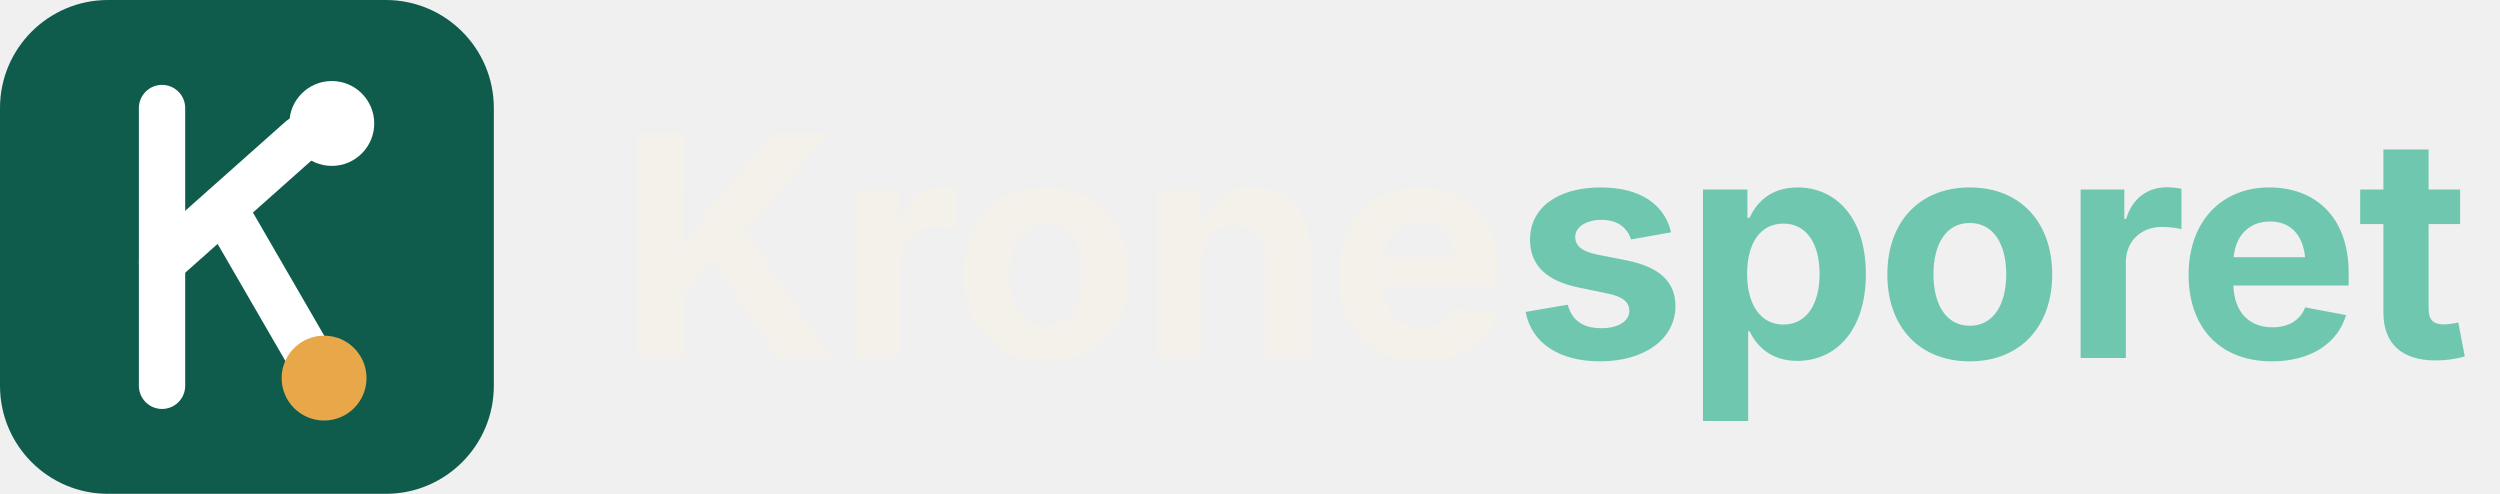
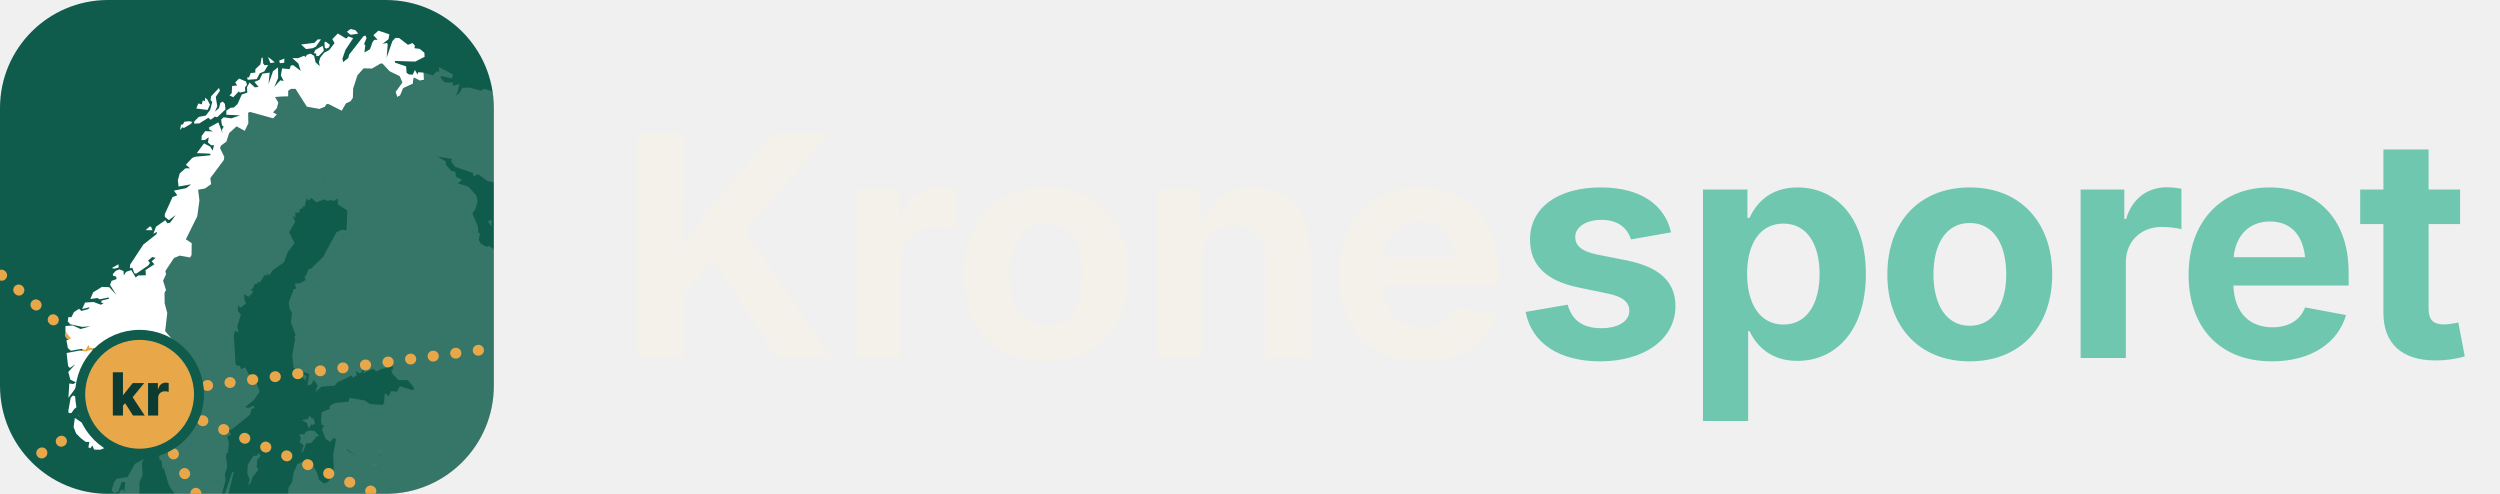
<svg xmlns="http://www.w3.org/2000/svg" viewBox="0 0 324 64" width="324" height="64">
  <g>
-     <rect width="64" height="64" rx="14" fill="#0f5c4d" />
-     <g fill="none" stroke="#fff" stroke-width="6" stroke-linecap="round" stroke-linejoin="round">
-       <path d="M21 14 V50" />
-       <path d="M21 34 L39 18" />
-       <path d="M29 27 L40 46" />
+     <defs>
+       <clipPath id="ks-ikon">
+         <rect width="64" height="64" rx="14" />
+       </clipPath>
+     </defs>
+     <g clip-path="url(#ks-ikon)">
+       <rect width="64" height="64" fill="#0f5c4d" />
+       <path d="M33.79 59.06L33.33 59.60L33.28 60.52L33.50 60.87L32.72 61.85L32.48 62.62L32.13 62.86L32.38 62.18L32.06 61.40L32.11 60.22L32.83 59.08L33.31 59.06L33.48 58.72ZM29.24 65.48L29.06 65.67L29.01 65.39L29.03 64.32L30.13 61.10L30.29 61.20ZM20.04 54.06L20.19 54.59L20.50 54.53L20.77 53.01L20.56 51.76L21.01 50.63L21.44 50.42L22.01 49.62L22.19 48.19L21.66 45.90L22.40 45.66L22.71 44.44L21.41 42.91L21.68 40.57L21.34 39.29L21.33 37.92L21.52 37.59L21.14 36.38L21.52 35.55L21.44 35.12L22.55 33.44L23.29 33.13L24.64 33.38L24.83 33.04L24.85 31.51L24.09 31.02L25.57 28.03L25.85 25.98L25.68 24.59L26.57 24.43L27.37 23.86L27.26 23.09L29.01 20.74L29.07 20.33L28.52 19.20L28.64 18.87L29.34 18.36L29.70 17.25L30.66 16.38L31.72 16.96L32.19 15.98L32.16 14.62L32.41 14.51L35.40 15.34L35.88 14.83L35.39 14.56L35.88 14.02L36.07 13.29L35.65 12.57L36.56 12.51L37.05 12.75L37.09 13.05L39.02 14.65L40.56 15.29L41.14 16.25L41.39 16.27L41.96 17.00L41.71 17.33L41.63 19.06L42.13 19.21L41.97 20.43L42.58 21.76L42.07 23.13L42.07 24.07L42.60 24.87L42.88 25.93L42.41 26.03L42.05 25.84L41.00 26.22L40.36 25.66L39.99 25.98L39.74 25.70L39.48 26.80L39.18 26.74L39.29 26.99L38.88 27.07L38.81 27.52L38.25 27.59L38.33 28.19L37.97 27.96L38.26 28.76L37.48 30.08L38.17 31.51L37.27 32.70L36.81 33.99L35.29 35.05L34.95 35.67L34.56 35.48L34.55 35.83L34.29 35.61L33.72 36.60L33.33 36.53L33.41 36.73L32.95 36.85L32.82 37.33L32.43 37.61L32.77 37.64L32.70 38.03L32.18 38.47L31.65 38.12L31.70 39.01L31.94 39.25L31.24 39.87L30.82 39.63L30.85 40.36L31.22 40.78L30.75 42.30L30.91 43.06L30.43 42.90L30.31 43.52L30.53 47.15L30.73 47.40L31.07 47.39L31.26 47.84L31.79 47.61L32.16 48.36L32.86 49.01L32.83 49.42L33.28 49.73L33.64 50.77L32.90 51.86L31.81 52.72L32.10 52.90L32.87 52.58L32.97 52.86L32.61 53.01L32.38 53.76L30.04 55.65L28.67 55.73L29.70 55.94L29.95 56.33L29.46 56.57L29.67 57.48L29.53 58.72L29.36 58.73L29.28 59.15L29.46 60.45L29.14 61.43L29.24 62.25L28.29 65.76L27.98 66.16L27.62 65.91L25.99 66.13L26.06 66.54L25.72 66.48L25.10 67.38L25.32 68.64L25.03 69.19L24.37 69.06L23.50 69.40L22.72 69.13L22.87 67.73L21.98 65.48L22.40 65.71L22.57 65.59L22.31 64.86L22.67 64.81L22.71 64.12L21.89 62.92L21.23 60.67L21.06 60.76L20.92 59.71L20.66 59.55L20.60 58.49L20.33 58.37L20.15 57.88L20.12 56.96L19.79 56.84L19.61 54.27L19.69 53.89Z" fill="#fff" fill-opacity=".16" />
+       <path d="M42.88 25.93L42.60 24.87L42.07 24.07L42.07 23.13L42.58 21.76L41.97 20.43L42.13 19.21L41.63 19.06L41.71 17.33L41.96 17.00L41.39 16.27L41.14 16.25L40.56 15.29L39.02 14.65L37.09 13.05L37.05 12.75L36.56 12.51L37.35 12.49L37.35 11.77L37.71 11.52L38.30 11.52L39.76 13.82L41.39 14.12L42.08 13.85L42.35 13.47L42.60 13.50L44.29 14.35L44.84 13.40L45.42 13.13L45.73 12.70L45.77 11.48L46.20 9.95L47.12 8.86L48.20 8.89L49.03 8.33L49.57 8.24L50.50 9.24L51.80 9.87L52.15 10.69L51.27 11.92L51.49 12.57L50.50 13.06L51.14 13.32L50.60 14.79L50.99 16.03L52.16 16.56L53.31 18.19L53.23 18.70L51.99 20.57L51.67 21.42L53.17 24.75L53.49 26.01L53.51 26.45L52.83 26.68L53.02 26.92L52.64 28.25L53.00 28.43L53.03 28.68L52.63 29.41L52.95 30.10L53.53 30.39L53.31 31.26L53.53 31.92L54.21 32.46L54.28 33.12L53.71 34.25L53.32 34.54L55.45 36.73L56.08 38.07L55.64 39.39L55.02 40.41L52.00 44.71L49.40 47.83L48.80 48.13L48.34 47.80L47.14 48.34L47.20 47.46L46.86 48.30L46.55 48.37L46.10 48.09L46.25 48.64L45.75 48.95L45.57 48.67L43.68 49.58L43.40 49.97L41.64 50.12L40.85 50.82L41.17 49.97L40.66 49.19L40.37 49.82L39.85 49.94L40.07 48.48L38.76 47.96L38.67 47.59L38.33 47.85L38.02 47.59L37.88 46.04L38.25 43.89L38.13 43.61L38.32 43.44L37.70 41.79L37.85 40.59L37.53 40.03L37.42 39.16L38.08 37.46L38.40 37.43L38.21 36.74L38.84 36.72L39.60 36.30L39.46 35.77L39.65 35.75L39.98 34.90L40.38 34.75L41.89 33.27L43.60 30.11L44.29 29.77L44.91 29.86L45.01 27.29L43.81 26.50L43.73 25.71L43.32 26.04ZM39.34 48.52L39.77 48.80L39.58 48.94L39.67 49.37L39.16 48.87Z" fill="#fff" fill-opacity=".16" />
+       <path d="M22.15 67.58L22.11 68.12L21.71 68.40L21.52 68.90L21.88 69.65L21.30 70.06L21.23 71.61L20.89 71.78L20.52 70.07L19.86 69.99L19.31 67.84L19.92 67.71L20.20 66.92L20.47 66.86L20.58 67.81L20.81 67.94L21.02 67.11L20.90 66.82L21.53 66.19L22.17 66.42ZM17.09 71.57L16.87 71.44L16.22 71.64L15.18 71.24L15.08 69.10L14.21 68.35L14.27 64.16L14.97 64.36L15.18 64.63L15.56 63.63L15.89 63.39L16.12 63.77L16.22 62.48L15.75 62.46L15.36 63.67L14.82 63.93L14.46 63.55L14.74 62.59L15.09 62.06L16.54 61.81L17.49 60.12L18.65 59.47L18.38 59.97L18.49 61.52L18.08 62.53L18.06 64.11L18.43 64.52L19.07 64.52L19.22 64.84L18.91 65.68L18.52 65.85L18.22 65.64L17.88 67.24L17.39 67.34L17.60 67.68L16.83 68.79L16.97 69.73L16.58 70.68L17.00 70.84ZM18.71 68.31L19.02 69.50L18.96 70.29L18.68 70.62L18.35 70.64L17.54 70.16L17.31 68.69L18.07 68.31L18.46 68.52ZM19.99 71.29L20.67 71.64L20.56 72.28L20.16 72.38L19.41 71.78L19.45 71.09L19.81 71.04ZM18.87 71.88L18.67 71.46L19.25 70.19ZM26.66 70.75L25.93 70.41L26.08 69.60L26.74 70.24Z" fill="#fff" fill-opacity=".16" />
+       <path d="M106.94 88.30L106.68 89.20L106.16 89.57L106.03 89.04L105.02 88.74L104.08 87.20L103.13 87.09L102.81 87.78L102.44 87.93L101.67 87.19L100.96 87.55L100.73 87.38L100.11 88.11L99.95 88.66L99.30 89.20L98.71 88.85L97.43 87.42L97.25 87.69L97.44 88.87L97.27 89.39L96.53 87.29L95.09 85.46L93.72 85.46L93.09 84.52L92.00 85.45L91.53 85.49L91.20 84.78L90.54 84.43L89.56 86.26L88.80 86.92L88.22 87.11L87.91 88.08L86.99 89.12L86.66 89.08L87.05 91.57L86.90 91.92L86.32 92.33L85.02 90.05L84.66 89.95L84.42 90.30L84.28 91.38L83.55 92.88L83.40 94.25L83.81 95.15L83.22 96.59L83.15 98.22L83.87 98.97L83.92 100.15L84.28 101.01L84.62 100.75L85.84 101.14L87.26 105.03L87.12 105.31L86.54 105.10L86.51 105.73L87.77 107.03L86.77 107.88L86.85 108.67L86.41 108.51L85.83 109.33L85.24 109.64L85.01 109.54L84.89 109.97L84.59 109.57L84.68 110.36L83.90 113.16L83.76 112.91L83.25 114.23L83.31 114.80L83.79 115.13L84.30 116.12L84.58 118.40L84.91 117.03L84.59 120.57L86.23 125.06L86.57 125.51L86.24 126.52L85.64 127.12L85.29 128.14L84.32 127.85L83.30 125.65L82.99 125.70L82.93 125.41L81.88 124.72L81.32 124.02L81.44 122.80L80.79 122.67L80.46 122.06L79.95 121.72L79.77 122.31L79.54 121.82L79.29 121.76L78.31 122.52L78.07 122.49L78.00 121.77L76.17 120.00L75.82 120.06L75.56 119.78L74.06 119.80L72.39 118.49L71.50 118.35L71.19 118.97L68.93 115.36L67.97 114.81L67.39 113.65L67.12 113.81L66.75 113.66L66.23 112.52L65.24 111.87L65.18 111.63L65.76 111.20L65.37 110.86L65.49 110.70L66.25 111.27L67.02 110.83L66.96 110.05L67.53 108.24L67.68 108.04L67.79 108.51L67.98 107.85L68.53 107.87L67.79 106.61L67.50 106.56L67.23 105.60L67.59 105.68L68.06 105.33L68.55 105.48L68.44 104.86L69.93 103.90L69.79 102.97L69.48 102.96L69.31 103.35L68.85 103.49L68.64 103.46L69.02 103.00L68.68 103.09L68.03 103.71L68.01 102.75L68.17 101.77L68.80 101.32L69.12 100.61L70.76 100.58L70.83 100.40L71.16 98.82L70.96 98.67L70.94 97.68L70.60 97.47L70.86 96.57L71.24 96.51L70.67 95.74L71.03 95.51L71.43 94.73L71.38 93.38L70.84 93.40L69.98 92.69L69.75 92.22L69.29 92.35L68.12 91.40L67.74 91.95L67.12 91.17L66.62 89.91L65.43 90.40L65.18 90.75L64.97 90.45L64.62 90.45L64.28 89.92L63.88 89.80L63.49 90.18L63.34 90.09L63.02 89.38L62.84 87.28L62.57 87.21L62.40 86.62L61.86 86.76L60.88 86.40L61.00 86.17L60.71 84.64L61.17 84.49L61.20 84.22L60.02 81.88L58.97 81.89L58.36 82.26L57.69 82.03L57.13 83.10L56.50 82.89L56.16 82.01L56.14 80.15L55.59 79.08L55.88 78.34L56.32 78.32L56.65 78.71L57.17 78.77L58.18 77.76L58.15 77.29L57.76 76.88L57.72 76.27L57.28 75.90L56.48 75.79L56.61 74.87L55.85 74.19L55.26 72.95L55.40 72.40L54.77 71.74L55.09 70.63L54.80 69.68L54.92 68.36L53.76 67.33L53.22 67.32L52.41 68.00L52.18 67.58L52.22 66.94L51.70 66.60L51.18 66.92L50.77 66.30L50.27 66.45L50.02 66.09L49.95 64.42L49.49 63.14L49.12 63.17L49.46 61.31L48.88 60.42L48.60 60.33L48.94 59.21L49.36 58.97L48.87 57.45L48.75 55.10L49.58 53.06L50.03 52.66L49.78 52.20L49.86 50.97L50.36 51.34L50.69 50.69L51.45 50.77L51.81 50.06L53.56 50.59L53.65 50.24L52.84 49.25L51.67 49.27L50.91 48.50L50.64 47.82L50.87 48.02L50.93 47.52L50.68 47.25L50.08 47.69L49.40 47.83L52.00 44.71L55.02 40.41L55.64 39.39L56.08 38.07L55.45 36.73L53.32 34.54L53.71 34.25L54.28 33.12L54.21 32.46L53.53 31.92L53.31 31.26L53.53 30.39L52.95 30.10L52.63 29.41L53.03 28.68L53.00 28.43L52.64 28.25L53.02 26.92L52.83 26.68L53.51 26.45L53.49 26.01L53.17 24.75L51.67 21.42L51.99 20.57L53.23 18.70L53.31 18.19L52.16 16.56L50.99 16.03L50.60 14.79L51.14 13.32L50.50 13.06L51.76 12.45L52.25 11.42L53.33 11.03L53.63 10.57L53.62 10.04L54.44 10.44L54.88 10.42L54.89 9.41L56.10 9.76L56.54 9.27L56.92 9.29L56.89 8.70L58.72 9.66L58.55 10.16L57.23 9.86L57.08 10.03L57.59 10.67L58.71 10.70L58.67 11.13L59.52 10.88L59.29 12.02L58.96 12.37L59.49 12.12L59.93 11.37L60.91 11.36L62.30 11.74L62.80 11.51L63.82 11.86L67.17 13.94L68.42 15.34L69.14 15.47L70.46 16.52L70.91 16.57L70.89 16.19L71.91 17.51L72.96 18.01L73.26 19.86L73.66 20.10L73.36 21.69L72.16 23.27L71.41 23.88L69.96 24.58L68.82 24.84L67.47 24.73L65.84 23.99L63.20 23.48L61.97 22.59L61.36 22.84L61.30 22.42L58.98 21.62L58.44 20.88L58.58 20.61L56.73 20.30L57.81 20.96L57.75 21.32L58.46 22.12L59.03 22.30L59.09 22.92L59.88 23.29L59.35 23.76L60.70 24.19L61.73 25.33L61.89 26.09L61.60 27.16L61.22 27.64L61.93 29.34L61.98 30.11L62.20 30.30L62.05 31.11L62.34 31.60L63.06 31.99L63.44 31.86L64.34 32.65L64.73 33.42L66.65 34.22L67.59 33.65L67.76 33.06L67.57 32.11L67.19 31.79L66.19 31.74L65.11 30.15L65.03 29.53L65.48 29.33L65.66 28.57L66.11 28.47L66.81 28.83L67.67 29.79L68.39 29.87L70.45 31.06L70.80 31.04L71.34 30.23L72.03 30.21L71.74 29.29L70.87 27.83L70.90 26.80L71.82 26.16L72.47 25.28L73.87 24.61L75.19 22.97L75.88 23.37L77.02 23.40L77.76 24.08L77.56 24.61L78.11 24.53L78.58 25.09L78.56 24.15L79.26 22.33L79.16 21.23L78.91 20.56L78.13 20.18L78.00 19.91L78.79 16.83L78.75 15.76L78.69 15.46L77.19 14.02L78.47 14.54L80.32 14.41L81.77 14.82L83.19 16.94L83.20 17.44L81.12 17.83L80.00 19.25L80.07 19.51L81.18 20.20L81.76 21.43L82.85 21.80L84.93 21.07L85.38 19.08L85.32 18.54L87.03 18.14L86.89 17.25L87.61 17.36L90.62 15.36L92.69 14.58L93.21 14.90L93.03 15.26L93.41 15.35L94.00 14.80L93.69 14.35L93.31 14.29L95.92 12.67L97.16 12.69L95.92 13.04L96.22 13.31L95.84 14.18L96.15 15.00L95.97 15.23L95.10 15.39L94.96 15.70L96.22 15.87L97.13 15.59L97.56 16.05L97.82 15.98L97.93 15.26L98.81 14.46L99.93 14.12L101.87 14.51L103.75 13.11L103.86 13.35L104.07 13.01L105.08 12.65L105.33 12.63L105.89 13.75L105.42 14.25L105.40 14.97L106.30 15.36L106.70 15.24L106.91 14.69L106.83 13.88ZM63.74 28.52L63.68 29.38L63.23 28.65ZM37.16 69.68L36.51 70.92L37.04 71.22L37.57 71.11L37.66 69.74L37.93 69.70L39.16 70.58L40.04 70.59L40.50 71.38L40.25 72.66L40.39 73.51L34.74 73.09L35.20 72.36L35.40 71.17L36.38 70.86Z" fill="#fff" fill-opacity=".16" />
+       <path d="M48.60 60.33L47.91 59.99L47.01 60.27L46.17 59.05L44.90 58.17L44.86 58.39L44.59 58.11L43.18 58.91L43.55 56.90L43.21 56.79L42.81 57.27L42.19 56.87L41.73 55.64L42.03 55.10L41.71 55.09L41.59 54.55L41.70 53.41L42.75 53.00L42.70 52.67L43.29 52.25L45.19 52.05L45.30 51.56L47.30 51.91L47.92 52.35L49.57 52.50L49.78 52.20L50.03 52.66L49.58 53.06L48.75 55.10L48.87 57.45L49.37 58.91L48.94 59.21ZM40.13 55.79L40.75 55.85L41.39 56.50L41.04 56.56L40.33 57.41L39.69 57.47L39.30 58.51L39.02 58.66L39.36 57.73L38.82 57.28L39.00 56.77L38.78 56.31L39.51 56.26L39.61 55.96ZM40.68 54.94L40.53 55.14L40.40 54.96L39.99 55.51L39.76 54.79L39.13 54.45L39.85 54.32L40.19 53.85L40.32 54.16L40.65 54.25L40.83 54.91Z" fill="#fff" fill-opacity=".16" />
+       <path d="M47.25 68.07L46.69 67.72L45.58 66.25L44.52 65.85L44.11 64.98L43.45 65.51L42.82 65.59L41.17 65.16L40.89 65.34L40.59 65.04L39.18 64.99L38.40 65.38L37.32 66.39L37.37 63.26L37.86 62.45L38.06 61.19L38.54 60.15L40.02 59.52L41.06 61.18L41.33 62.16L41.97 62.65L42.48 62.49L43.29 61.49L43.18 58.91L44.59 58.11L46.17 59.05L47.01 60.27L47.91 59.99L48.81 60.35L49.46 61.31L49.12 63.17L49.41 63.08L49.55 63.26L49.95 64.42L50.07 65.90L49.12 67.05L49.01 67.52L48.07 67.39Z" fill="#fff" fill-opacity=".16" />
+       <path d="M40.39 73.51L40.25 72.66L40.50 71.38L40.04 70.59L39.16 70.58L37.93 69.70L37.66 69.74L37.32 66.39L38.40 65.38L39.18 64.99L40.59 65.04L40.89 65.34L41.17 65.16L42.82 65.59L43.45 65.51L44.11 64.98L44.52 65.85L45.58 66.25L46.69 67.72L47.25 68.07L47.00 69.42L47.57 69.70L47.26 70.30L46.63 70.33L46.49 70.83L45.93 71.18L45.79 71.53L45.37 73.62L45.73 73.92L45.73 74.34L45.31 74.33L45.22 73.78L44.48 74.44L44.16 74.39L43.98 75.10L43.17 75.44L42.94 75.20L41.82 75.33L41.48 74.16L40.63 73.37Z" fill="#fff" fill-opacity=".16" />
+       <path d="M16.70 101.91L16.09 101.30L15.55 101.36L15.00 100.86L14.70 101.23L14.98 101.49L14.75 101.63L13.84 101.74L13.20 101.56L13.29 99.28L13.69 97.29L14.22 95.89L13.28 95.52L12.99 95.14L12.25 95.31L12.00 94.91L11.71 95.11L11.36 94.13L11.02 93.90L11.27 92.46L10.86 92.15L10.59 91.23L10.71 90.66L11.05 90.30L11.01 89.74L10.72 89.45L10.82 89.14L10.39 88.50L10.49 87.86L10.15 87.34L10.63 86.85L10.75 85.76L10.31 84.13L10.69 83.80L11.04 84.04L11.73 83.68L11.69 82.97L12.22 82.20L12.19 81.57L11.74 81.38L11.64 81.10L11.74 80.67L12.21 80.68L12.51 79.29L12.54 77.98L12.29 77.59L12.56 76.43L13.99 76.28L14.28 76.89L14.17 77.21L14.42 77.30L14.57 76.63L14.86 77.01L14.86 77.51L15.09 75.51L16.14 75.59L16.81 76.66L17.17 76.85L16.32 75.58L15.73 75.30L15.60 73.91L15.37 73.69L15.13 73.77L15.14 73.34L15.68 73.05L15.69 72.76L15.18 71.24L16.22 71.64L16.87 71.44L17.59 72.19L17.32 73.03L17.81 72.97L17.93 73.30L18.20 73.18L18.86 73.68L19.37 73.42L19.36 74.24L19.00 74.68L19.20 75.01L20.06 75.22L20.77 74.39L21.34 74.29L22.17 73.05L22.98 73.29L23.72 74.41L24.22 74.36L24.47 75.61L25.17 76.12L25.45 78.25L24.94 79.66L25.82 81.11L25.70 81.81L26.06 82.97L25.79 84.00L26.01 85.29L26.33 85.54L26.53 86.41L26.08 88.22L25.81 88.07L25.69 87.49L25.28 87.31L25.37 87.89L23.92 88.69L22.82 89.93L22.11 89.99L21.63 90.87L21.30 90.37L21.51 91.21L22.05 92.06L21.83 92.70L22.35 94.05L24.38 96.75L24.22 97.68L23.80 97.51L23.60 98.43L22.49 99.49L22.84 100.39L22.74 101.09L23.02 101.36L22.95 102.10L22.36 101.30L22.00 101.44L21.51 101.10L21.46 101.51L20.63 101.67L19.88 102.32L19.42 102.45L19.12 101.93L18.34 101.80L18.22 102.57L17.88 102.93L17.92 102.57L17.50 101.99L17.11 101.69Z" fill="#fff" fill-opacity=".16" />
+       <path d="M-5.11 84.88L-6.23 85.84L-6.71 85.74L-7.29 85.01L-7.91 85.10L-7.66 84.72L-8.18 84.39L-8.56 84.40L-9.10 84.86L-9.50 84.53L-9.75 83.81L-9.44 83.33L-8.18 82.49L-7.76 81.96L-7.46 81.05L-7.64 80.78L-7.67 79.50L-8.71 79.96L-7.97 78.55L-7.15 77.89L-6.47 77.73L-5.88 78.07L-6.00 77.51L-5.82 77.38L-5.56 77.89L-5.25 77.86L-5.55 77.70L-5.82 77.02L-5.47 74.26L-6.00 74.47L-6.76 72.65L-6.53 71.78L-6.18 71.23L-5.77 71.03L-6.69 71.06L-7.42 71.75L-7.73 71.76L-7.95 71.48L-8.42 71.85L-8.96 71.48L-9.12 72.13L-9.52 71.43L-9.59 70.90L-9.38 70.89L-8.71 68.76L-9.09 67.94L-8.97 66.98L-8.54 66.94L-9.00 66.47L-8.92 66.03L-9.69 67.16L-9.68 66.41L-9.28 65.72L-9.97 66.60L-10.28 69.22L-10.44 69.48L-10.66 69.33L-10.19 67.50L-10.39 67.46L-10.24 65.64L-9.62 63.54L-10.45 64.47L-10.83 64.35L-11.02 63.82L-11.31 63.70L-10.59 63.14L-10.82 62.93L-10.34 62.10L-10.28 61.56L-10.75 60.72L-10.32 60.25L-10.61 59.86L-10.52 59.29L-10.37 58.87L-9.56 58.87L-10.02 58.08L-9.88 57.38L-9.30 57.28L-9.40 56.21L-9.14 55.93L-8.77 56.26L-8.37 56.01L-8.27 56.24L-5.80 55.74L-6.08 57.04L-7.48 58.54L-7.55 58.99L-7.24 59.13L-7.73 60.13L-6.23 59.58L-5.77 59.73L-4.05 59.61L-3.67 59.99L-3.52 60.56L-4.81 64.04L-5.13 64.55L-6.26 65.17L-5.50 65.03L-5.08 65.36L-5.12 65.63L-6.35 66.57L-7.11 66.29L-6.79 66.62L-5.79 66.88L-5.41 66.57L-4.99 66.57L-4.18 67.09L-3.29 68.47L-2.54 72.07L-1.54 72.90L-0.49 74.50L-0.71 74.91L-0.13 76.62L-0.82 76.09L-1.52 76.14L-0.86 76.28L0.15 77.76L0.30 78.49L-0.25 79.55L0.16 79.95L0.67 79.29L1.56 79.32L2.13 79.60L2.73 80.49L2.79 81.36L2.46 82.94L1.87 83.43L1.79 84.13L1.37 84.11L1.01 84.43L1.27 84.60L1.26 85.09L0.42 85.53L0.61 85.45L0.89 85.86L1.26 85.97L2.20 85.95L2.17 86.71L1.54 87.27L1.38 87.77L1.05 87.74L0.03 88.45L-0.70 88.23L-1.74 88.44L-2.87 87.89L-2.72 88.21L-3.05 88.51L-3.97 88.61L-3.98 89.11L-4.54 88.97L-4.69 89.13L-5.70 88.64L-6.43 88.99L-6.92 90.62L-7.12 90.67L-7.84 89.99L-8.80 90.41L-9.49 91.46L-9.68 91.53L-10.06 91.18L-10.39 91.41L-10.46 91.07L-9.09 89.40L-8.54 88.39L-8.43 87.56L-8.02 87.35L-7.83 86.68L-7.21 86.51L-5.95 86.61L-4.69 84.39ZM-2.68 47.83L-2.41 48.33L-2.22 48.21L-2.66 50.56L-2.64 49.42L-2.99 49.34L-3.31 48.88L-2.79 48.67L-2.93 48.11L-3.15 48.00L-2.77 47.53ZM-5.81 54.09L-5.28 54.40L-5.39 54.66L-6.06 54.53L-6.14 54.22L-6.30 54.34L-6.15 53.62L-5.79 53.80Z" fill="#fff" fill-opacity=".16" />
+       <path d="M18.09 51.10L-2.56 33.28" stroke="#e8a84a" stroke-width="1.4" stroke-linecap="round" stroke-dasharray="0.05 2.9" />
+       <path d="M18.09 51.10L-1.28 62.72" stroke="#e8a84a" stroke-width="1.4" stroke-linecap="round" stroke-dasharray="0.05 2.9" />
+       <path d="M18.09 51.10L26.88 66.56" stroke="#e8a84a" stroke-width="1.4" stroke-linecap="round" stroke-dasharray="0.05 2.9" />
+       <path d="M18.09 51.10L55.04 66.56" stroke="#e8a84a" stroke-width="1.4" stroke-linecap="round" stroke-dasharray="0.05 2.9" />
+       <path d="M18.09 51.10L66.56 44.80" stroke="#e8a84a" stroke-width="1.4" stroke-linecap="round" stroke-dasharray="0.05 2.9" />
+       <path d="M36.56 12.51L35.65 12.57L36.07 13.29L35.88 14.02L35.39 14.56L35.88 14.83L35.40 15.34L32.41 14.51L32.16 14.62L32.19 15.98L31.72 16.96L30.66 16.38L29.70 17.25L29.34 18.36L28.64 18.87L28.52 19.20L29.07 20.33L29.01 20.74L27.26 23.09L27.37 23.86L26.57 24.43L25.68 24.59L25.85 25.98L25.57 28.03L24.09 31.02L24.85 31.51L24.83 33.04L24.64 33.38L23.29 33.13L22.55 33.44L21.44 35.12L21.52 35.55L21.14 36.38L21.52 37.59L21.33 37.92L21.34 39.29L21.68 40.57L21.41 42.91L22.71 44.44L22.40 45.66L21.66 45.90L22.19 48.19L22.01 49.62L21.44 50.42L21.01 50.63L20.56 51.76L20.77 53.01L20.50 54.53L20.19 54.59L20.00 53.78L19.05 53.45L18.71 52.60L18.62 51.04L18.57 51.78L18.27 52.06L18.33 53.05L17.88 54.18L17.28 54.39L16.76 53.75L16.94 54.34L16.32 54.81L16.34 55.27L14.28 57.77L13.02 58.28L12.20 58.27L11.97 57.74L11.71 58.09L11.45 57.97L11.58 57.28L11.09 57.26L10.50 56.81L9.88 56.20L9.54 55.36L9.70 54.16L10.58 54.76L11.05 54.22L10.58 54.42L10.20 53.81L10.31 52.97L11.12 51.89L9.62 53.01L9.26 53.52L8.92 53.54L8.85 53.28L9.16 51.55L9.46 51.25L9.99 51.47L10.78 50.82L10.10 50.91L9.92 50.63L10.53 49.71L10.65 49.09L11.33 48.36L11.34 49.42L11.69 48.32L12.18 47.93L10.68 48.62L10.18 49.77L8.87 51.56L8.98 49.70L9.50 49.77L9.84 49.55L9.12 49.21L8.85 48.21L9.77 47.20L9.05 47.69L8.82 47.42L8.63 45.75L10.37 45.42L11.15 45.56L11.79 45.31L12.26 46.10L12.26 45.53L13.27 45.03L12.91 44.98L12.81 44.66L12.98 44.10L12.69 45.15L12.50 45.22L11.58 45.05L11.47 44.70L11.09 45.35L10.55 45.21L9.19 45.46L8.80 45.12L8.61 44.10L9.21 43.89L8.48 42.95L8.49 42.25L9.45 42.18L10.43 42.64L11.71 42.29L10.64 42.36L9.09 42.02L8.78 41.64L8.87 41.08L9.25 41.12L9.57 40.46L10.24 40.02L10.55 40.30L11.44 40.06L11.64 39.81L10.64 40.05L11.03 39.21L12.12 39.14L13.07 39.49L13.43 39.32L13.13 39.22L13.15 38.96L14.15 38.71L14.06 38.55L12.92 38.79L12.62 38.62L11.71 38.75L12.08 37.88L13.21 37.18L14.16 37.22L15.09 38.24L14.26 36.92L14.46 36.40L15.11 36.17L15.04 35.83L14.67 35.75L14.62 35.52L15.01 35.10L15.49 34.91L16.01 35.13L16.05 35.69L16.34 35.23L17.01 35.00L17.59 35.97L17.90 35.70L18.91 35.67L18.86 35.00L20.01 34.25L19.66 33.86L20.16 33.42L19.73 33.31L19.19 33.77L19.43 34.08L19.23 34.39L17.66 35.46L17.42 35.43L17.14 34.69L16.83 34.77L16.87 34.29L18.57 31.70L20.29 30.34L20.35 30.04L19.87 30.30L20.22 29.38L21.42 28.54L21.68 28.93L22.04 28.87L22.77 27.87L21.88 28.52L21.37 28.12L21.35 27.77L22.37 25.53L22.98 25.31L22.54 24.71L24.13 24.38L24.77 23.89L23.14 24.17L23.05 23.34L23.30 22.46L24.03 21.82L24.64 21.82L24.09 21.35L24.91 20.47L25.32 20.31L27.25 20.13L27.28 19.95L27.04 19.90L25.50 19.85L26.44 18.58L27.24 19.00L27.56 19.52L27.74 18.81L27.37 18.83L26.95 18.47L27.05 17.79L26.57 18.14L26.11 18.16L26.14 17.61L26.59 17.00L27.62 17.03L27.14 16.80L27.07 16.53L28.30 15.86L28.85 17.31L28.76 16.81L28.99 16.43L28.76 16.22L28.66 15.49L28.99 15.20L29.99 15.34L31.10 14.95L29.33 14.87L29.33 14.35L29.88 13.97L30.31 13.93L30.78 13.49L31.34 12.24L32.05 12.01L32.01 11.31L32.34 10.70L33.03 11.32L33.51 11.27L32.97 10.62L33.64 10.33L34.01 9.55L34.95 9.41L34.80 10.90L35.38 9.23L36.03 8.73L36.05 10.10L35.54 11.27L36.32 10.41L36.77 10.50L36.40 9.78L36.56 8.86L37.53 8.97L37.69 8.49L38.01 8.45L38.98 9.19L38.67 8.23L37.88 7.53L38.64 7.54L39.42 7.22L39.60 7.40L39.78 7.10L40.25 6.95L40.71 7.23L40.90 8.08L41.45 8.57L41.33 8.06L41.50 7.47L42.00 6.84L42.67 6.48L43.36 5.58L43.07 5.07L43.78 4.34L44.86 5.00L45.17 4.72L45.77 4.95L44.77 6.47L44.38 7.59L44.47 8.05L45.14 7.52L45.24 7.09L47.09 4.71L47.36 4.60L47.50 4.95L47.18 5.72L47.34 5.86L47.23 6.80L47.95 6.38L48.30 5.41L48.52 5.16L48.95 5.16L48.39 4.56L49.04 3.97L50.46 4.45L50.35 5.08L49.58 5.68L50.15 5.57L50.25 5.73L50.11 7.47L50.85 5.34L51.25 4.91L51.73 4.93L52.87 5.81L53.46 5.58L53.77 5.91L53.72 6.25L54.40 6.33L55.00 6.84L55.03 7.36L53.81 7.98L51.16 7.90L51.20 8.12L52.63 8.60L52.69 9.42L52.97 9.64L53.49 9.68L53.77 9.07L54.11 9.66L54.20 9.36L54.89 9.41L54.94 10.33L54.44 10.44L53.62 10.04L53.49 10.86L52.25 11.42L51.85 12.36L51.49 12.57L51.27 11.92L52.15 10.69L51.80 9.87L50.50 9.24L49.57 8.24L49.31 8.24L48.20 8.89L47.12 8.86L46.31 9.79L45.77 11.48L45.73 12.70L45.42 13.13L44.84 13.40L44.29 14.35L42.60 13.50L42.35 13.47L42.08 13.85L41.39 14.12L39.76 13.82L38.30 11.52L37.71 11.52L37.35 11.77L37.35 12.49ZM14.82 34.82L14.49 34.74L15.35 34.25L15.38 34.67ZM41.60 5.11L40.94 6.04L40.51 6.25L39.67 6.36L39.02 5.77L40.75 5.55L41.18 5.11ZM45.44 3.76L46.08 3.92L46.42 4.36L45.44 4.51L44.95 4.12ZM41.91 6.22L41.96 6.58L41.30 7.27L40.99 7.27L40.97 6.93L40.67 6.90L40.86 6.48L41.79 5.94ZM42.64 6.14L42.29 6.31L42.09 6.17L42.05 5.50L42.21 5.39L42.75 5.80ZM24.48 15.71L24.92 15.79L24.76 16.04L23.81 16.60L23.68 16.47L23.33 16.84L23.46 16.15L23.69 16.14L23.89 15.78ZM26.87 12.90L27.21 13.56L26.90 14.25L25.44 14.06L25.70 13.41L26.15 13.53L26.28 13.02L26.57 13.10L26.57 12.66ZM35.03 7.60L35.61 8.08L35.05 8.18L34.73 7.40ZM36.84 8.13L36.28 8.19L36.18 7.86L36.85 7.59ZM34.11 8.23L34.28 8.45L34.75 8.42L34.26 9.25L33.67 9.50L33.27 10.25L32.10 10.34L32.02 10.05L32.28 10.02L32.49 9.47L33.08 9.41L33.10 8.96L33.75 8.35L33.90 7.49L34.04 7.47ZM19.76 29.84L18.88 29.82L19.38 29.37L19.58 29.38ZM30.98 10.18L31.88 10.56L32.01 11.01L31.76 11.30L31.78 11.84L31.09 12.00L30.95 11.84L30.23 12.60L29.74 12.36L30.03 12.08L30.08 11.15L30.73 11.07L30.49 10.68ZM27.86 14.48L28.39 13.99L28.56 13.32L28.88 13.17L29.15 13.47L29.22 14.18L28.14 15.20L27.87 15.11L27.29 15.52L27.00 15.26L25.84 15.99L25.17 16.02L25.17 15.75L25.76 15.15L26.67 14.98L27.24 14.25L27.51 13.19L27.29 12.99L27.36 12.48L28.38 11.40L28.50 11.76L27.96 12.56L28.16 13.77Z" fill="#fff" />
+       <circle cx="18.09" cy="51.10" r="7.7" fill="#e8a84a" stroke="#0f5c4d" stroke-width="1.3" />
+       <path transform="translate(14.19 53.85)" d="M0.432 0.0H1.745V-1.275L2.023 -1.605L3.045 0.0H4.561L3 -2.369L4.5 -4.203H3.008L1.805 -2.684H1.745V-5.602H0.432ZM4.997 0.0H6.309V-2.293C6.309 -2.797 6.666 -3.136 7.151 -3.136C7.309 -3.136 7.546 -3.109 7.67 -3.068V-4.211C7.561 -4.237 7.422 -4.256 7.298 -4.256C6.835 -4.256 6.467 -3.989 6.316 -3.436H6.271V-4.203H4.997Z" fill="#0c3b32" />
    </g>
-     <circle cx="43" cy="16" r="5.5" fill="#fff" />
-     <circle cx="42" cy="49" r="5.5" fill="#e8a84a" />
  </g>
  <path transform="translate(80 46.4)" d="M2.637 0.0H8.594V-8.32L12.461 -12.578L20.723 0.0H27.773L16.582 -16.504L27.461 -29.102H20.176L13.047 -20.742C11.113 -18.398 9.766 -16.562 8.496 -14.531L8.594 -21.152V-29.102H2.637ZM30.87 0.0H36.729V-12.422C36.729 -15.137 38.702 -16.992 41.397 -16.992C42.256 -16.992 43.409 -16.855 43.936 -16.699V-21.934C43.409 -22.051 42.647 -22.129 42.041 -22.129C39.58 -22.129 37.569 -20.723 36.768 -18.027H36.534V-21.836H30.87ZM55.548 0.43C62.11 0.43 66.231 -4.102 66.231 -10.82C66.231 -17.578 62.11 -22.109 55.548 -22.109C48.966 -22.109 44.864 -17.578 44.864 -10.82C44.864 -4.102 48.966 0.43 55.548 0.43ZM55.548 -4.18C52.423 -4.18 50.841 -7.031 50.841 -10.84C50.841 -14.707 52.423 -17.5 55.548 -17.5C58.673 -17.5 60.274 -14.688 60.274 -10.84C60.274 -7.031 58.673 -4.18 55.548 -4.18ZM75.773 -12.637C75.773 -15.527 77.511 -17.207 80.011 -17.207C82.472 -17.207 83.956 -15.586 83.956 -12.871V0.0H89.816V-13.887C89.816 -19.004 86.847 -22.109 82.316 -22.109C78.956 -22.109 76.749 -20.371 75.519 -17.324L75.441 -21.836H69.913V0.0H75.773ZM104.279 0.43C109.357 0.43 112.834 -1.934 113.908 -5.566L108.595 -6.562C107.97 -4.883 106.427 -3.984 104.377 -3.984C101.427 -3.984 99.435 -5.82 99.298 -9.395H114.24V-11.035C114.24 -18.496 109.689 -22.109 103.986 -22.109C97.599 -22.109 93.498 -17.539 93.498 -10.801C93.498 -3.906 97.599 0.43 104.279 0.43ZM99.338 -13.066C99.572 -15.762 101.252 -17.695 104.045 -17.695C106.759 -17.695 108.302 -15.918 108.595 -13.066Z" fill="#f4f1ea" />
  <path transform="translate(196.2 46.4)" d="M11.172 0.43C16.895 0.43 20.938 -2.441 20.938 -6.738C20.938 -9.844 18.906 -11.777 14.688 -12.637L10.762 -13.418C8.691 -13.848 7.949 -14.609 7.949 -15.703C7.949 -17.012 9.434 -17.91 11.348 -17.91C13.477 -17.91 14.707 -16.855 15.176 -15.371L20.371 -16.289C19.551 -19.844 16.445 -22.109 11.27 -22.109C5.742 -22.109 2.09 -19.531 2.09 -15.332C2.09 -12.07 4.16 -10.0 8.379 -9.141L12.148 -8.359C14.062 -7.969 14.961 -7.266 14.961 -6.113C14.961 -4.805 13.574 -3.867 11.348 -3.867C8.945 -3.867 7.539 -4.863 6.973 -6.914L1.523 -5.977C2.285 -1.914 5.898 0.43 11.172 0.43ZM24.502 8.164H30.362V-3.496H30.538C31.358 -1.738 33.155 0.371 36.729 0.371C41.768 0.371 45.616 -3.613 45.616 -10.879C45.616 -18.34 41.612 -22.109 36.768 -22.109C33.057 -22.109 31.338 -19.902 30.538 -18.164H30.264V-21.836H24.502ZM34.932 -4.336C31.944 -4.336 30.225 -6.953 30.225 -10.898C30.225 -14.863 31.924 -17.422 34.932 -17.422C37.998 -17.422 39.62 -14.727 39.62 -10.898C39.62 -7.051 37.979 -4.336 34.932 -4.336ZM59.083 0.43C65.645 0.43 69.766 -4.102 69.766 -10.82C69.766 -17.578 65.645 -22.109 59.083 -22.109C52.501 -22.109 48.399 -17.578 48.399 -10.82C48.399 -4.102 52.501 0.43 59.083 0.43ZM59.083 -4.18C55.958 -4.18 54.376 -7.031 54.376 -10.84C54.376 -14.707 55.958 -17.5 59.083 -17.5C62.208 -17.5 63.809 -14.688 63.809 -10.84C63.809 -7.031 62.208 -4.18 59.083 -4.18ZM73.448 0.0H79.308V-12.422C79.308 -15.137 81.28 -16.992 83.976 -16.992C84.835 -16.992 85.987 -16.855 86.515 -16.699V-21.934C85.987 -22.051 85.226 -22.129 84.62 -22.129C82.159 -22.129 80.148 -20.723 79.347 -18.027H79.112V-21.836H73.448ZM98.224 0.43C103.302 0.43 106.779 -1.934 107.853 -5.566L102.541 -6.562C101.916 -4.883 100.373 -3.984 98.322 -3.984C95.373 -3.984 93.38 -5.82 93.244 -9.395H108.185V-11.035C108.185 -18.496 103.634 -22.109 97.931 -22.109C91.545 -22.109 87.443 -17.539 87.443 -10.801C87.443 -3.906 91.545 0.43 98.224 0.43ZM93.283 -13.066C93.517 -15.762 95.197 -17.695 97.99 -17.695C100.705 -17.695 102.248 -15.918 102.541 -13.066ZM122.629 -21.836H118.547V-27.031H112.688V-21.836H109.68V-17.363H112.688V-5.879C112.688 -1.875 115.07 0.312 119.445 0.312C120.617 0.312 121.926 0.176 123.234 -0.215L122.395 -4.609C121.965 -4.492 120.988 -4.355 120.539 -4.355C119.113 -4.355 118.547 -5.0 118.547 -6.387V-17.363H122.629Z" fill="#6fc7b0" />
</svg>
